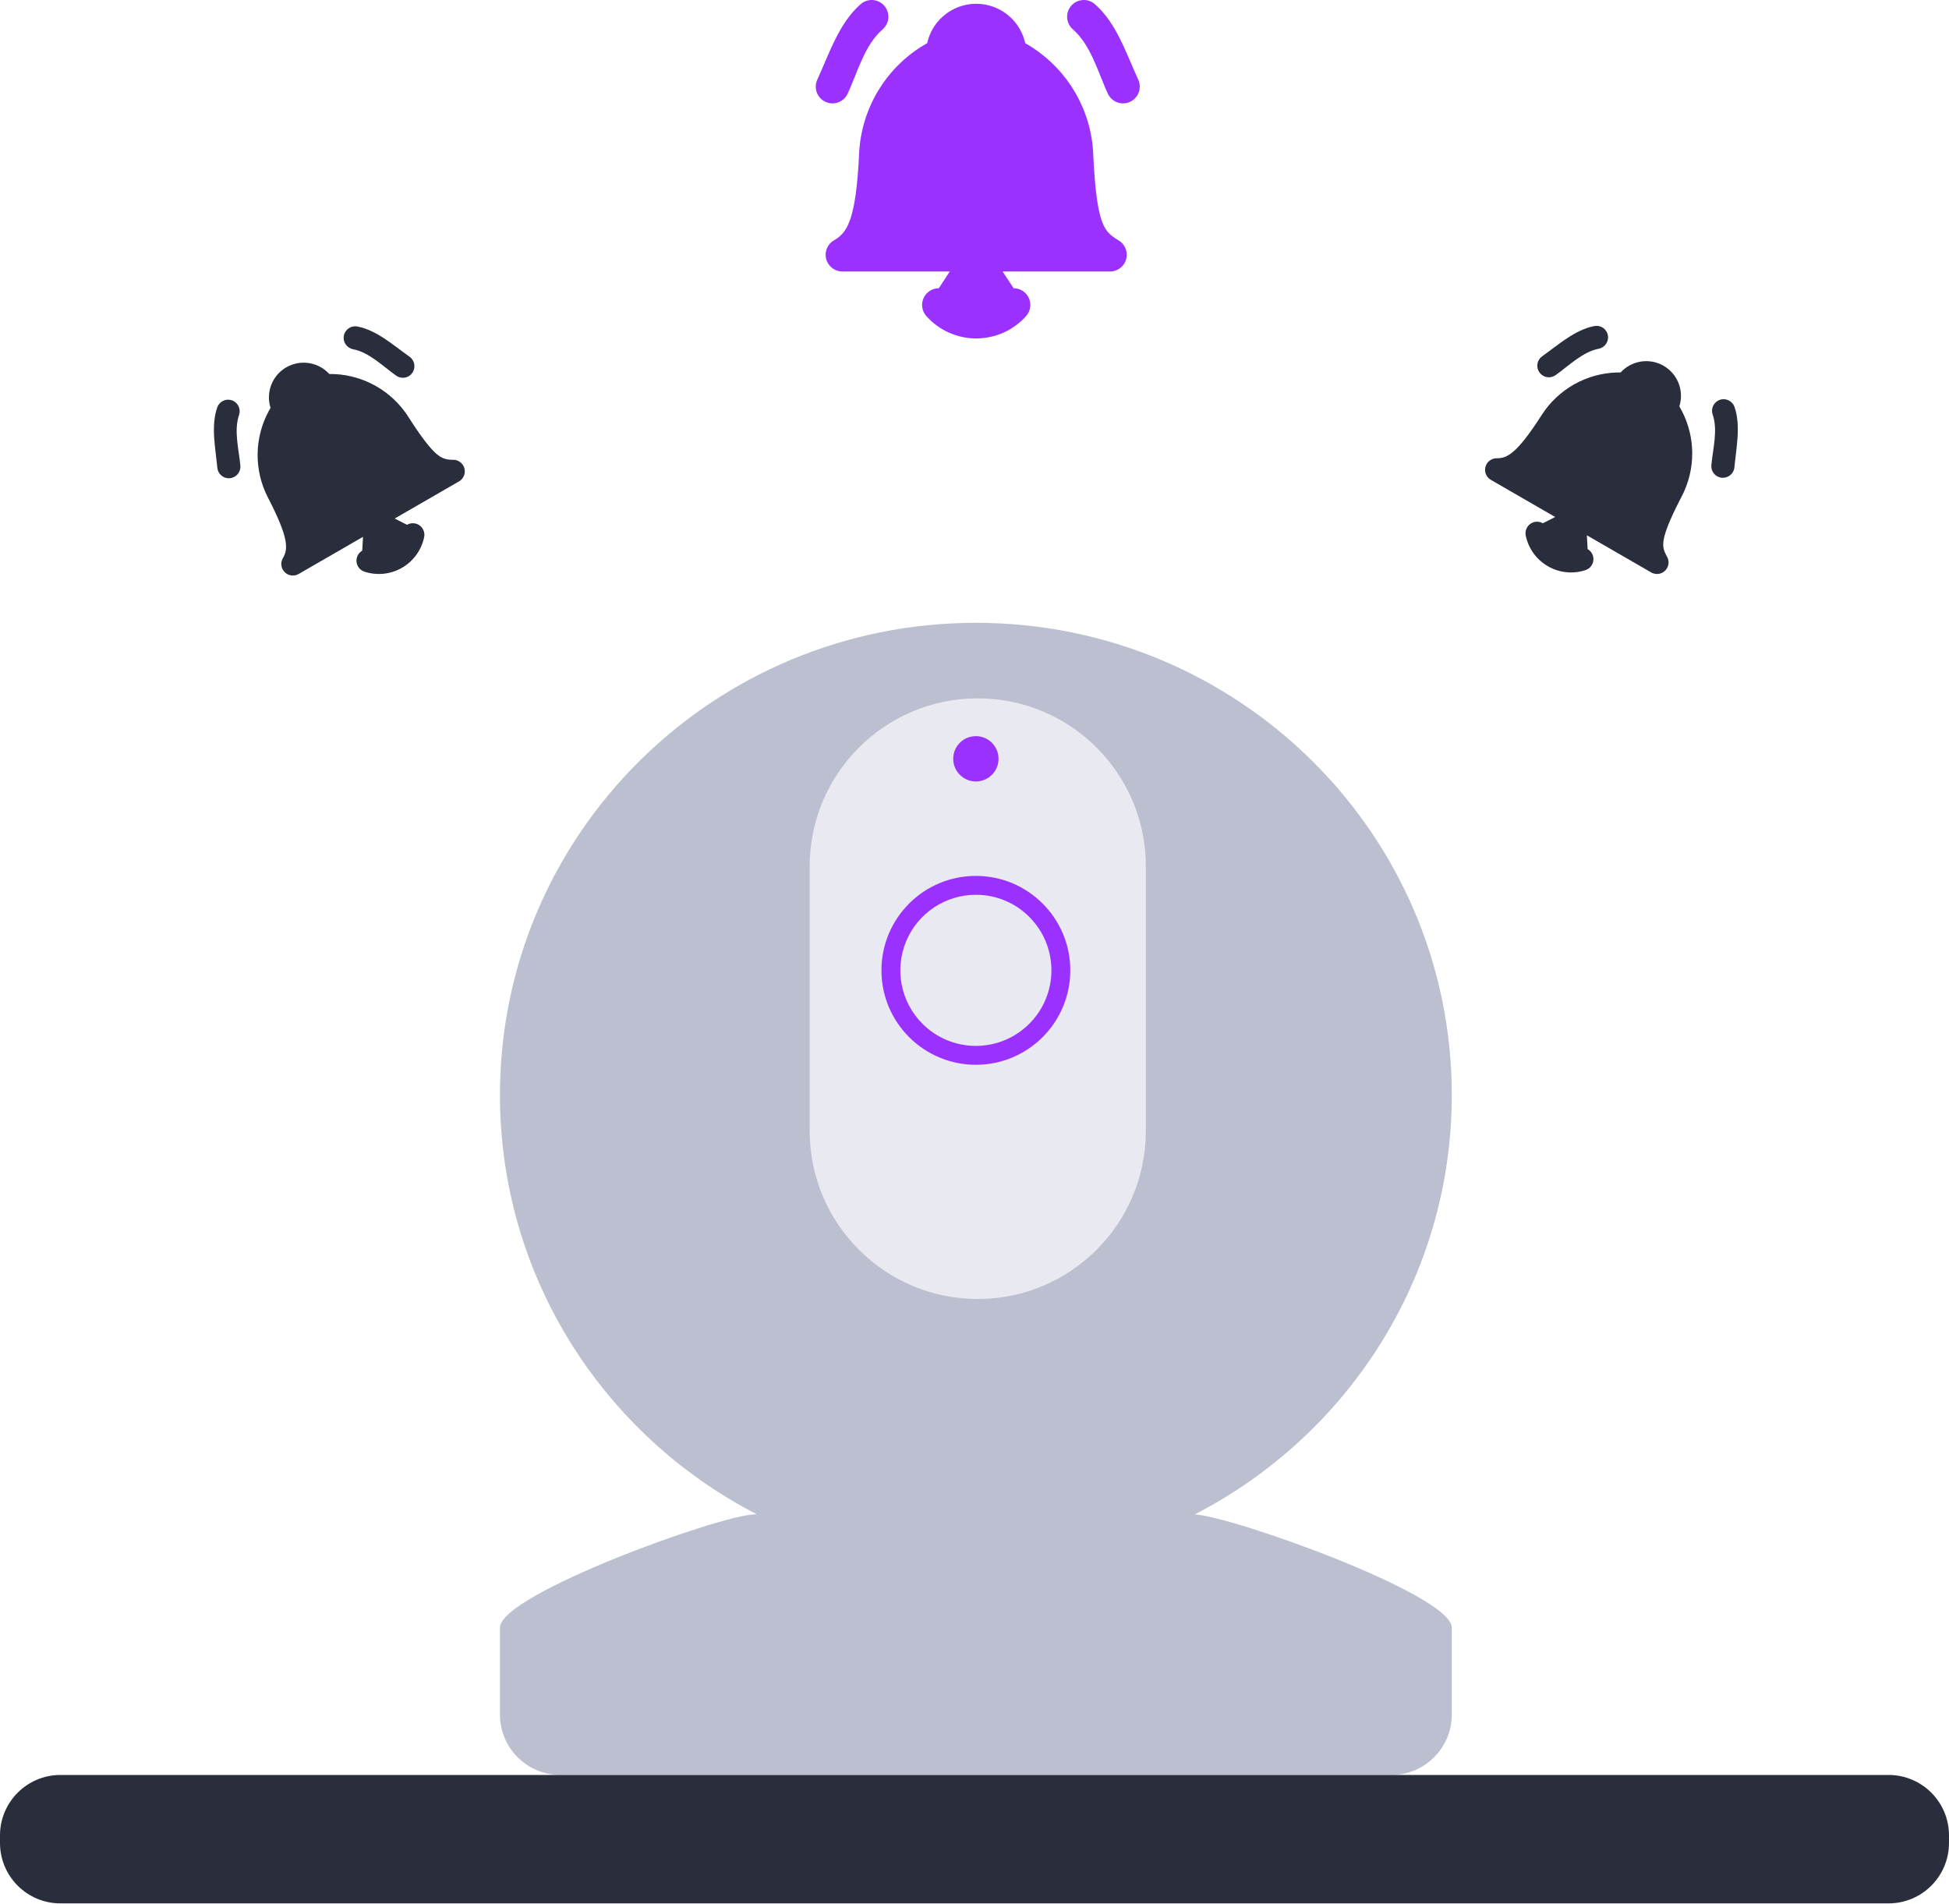
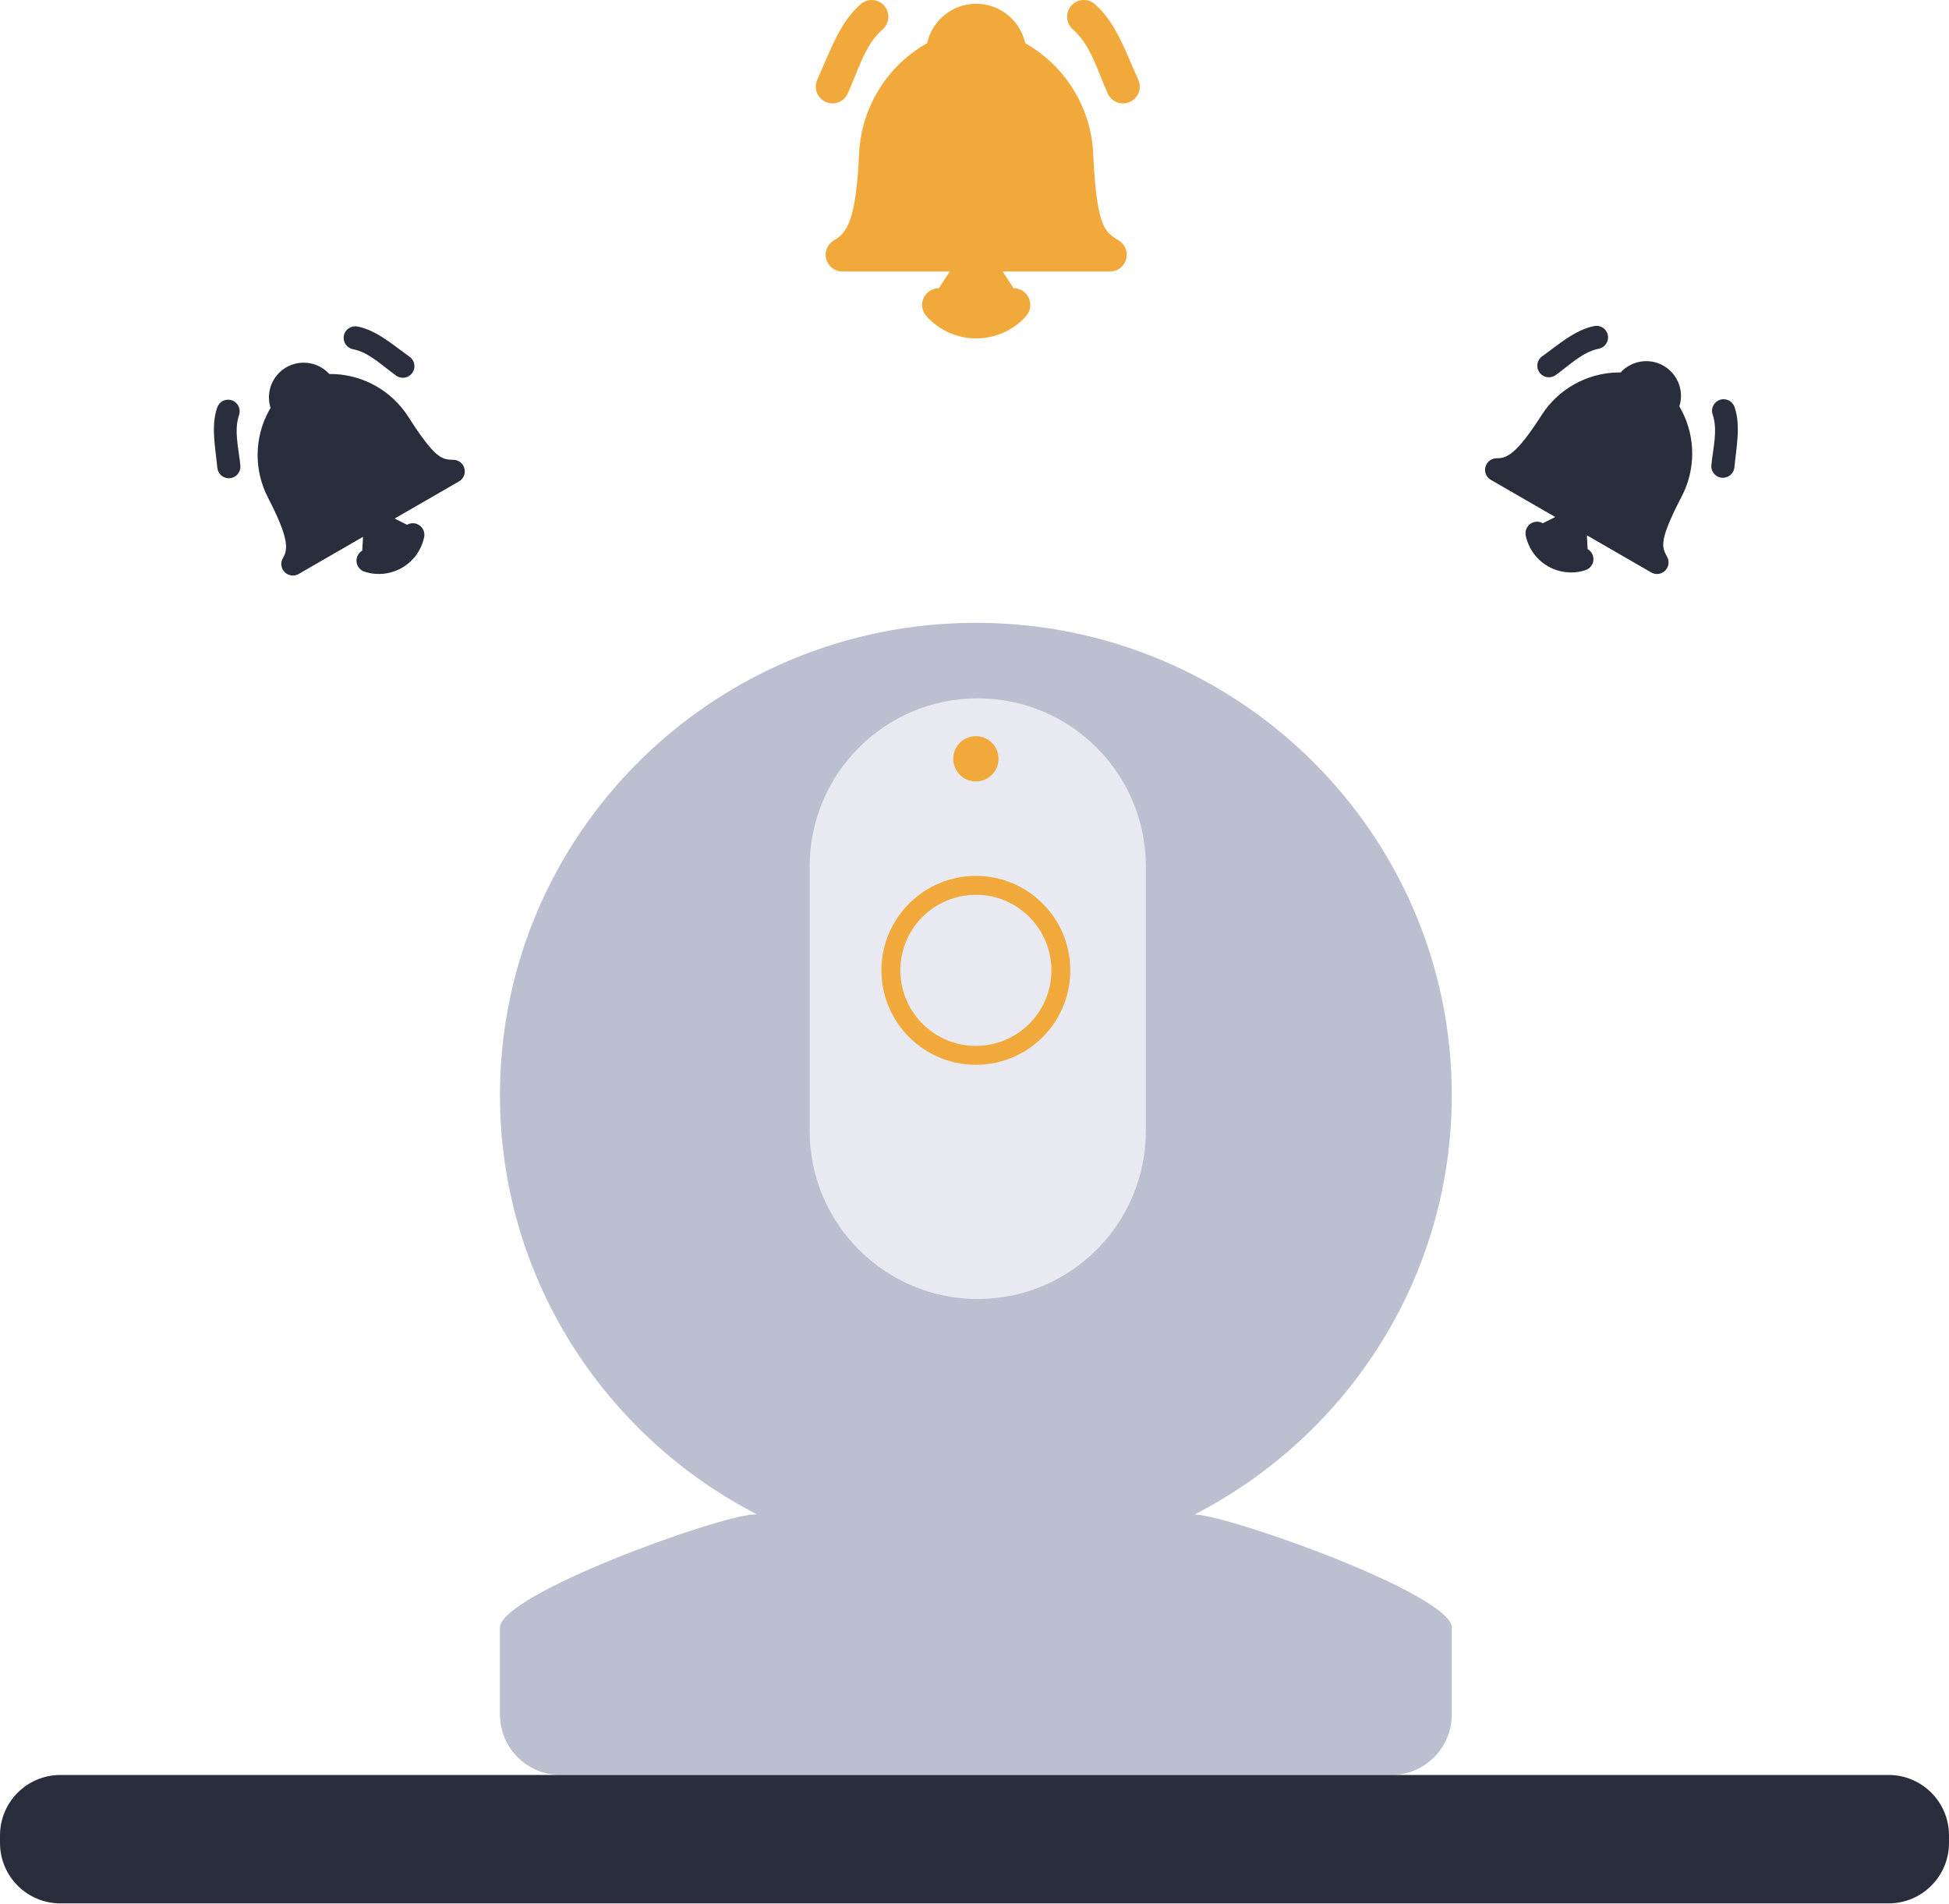
<svg xmlns="http://www.w3.org/2000/svg" width="819.26" height="800" viewBox="0 0 819.26 800">
  <g transform="translate(-702 -112.131)">
    <path d="M-11354.6-8847.746a25.4,25.4,0,0,1-25.4-25.406v-36.518c0-14.029,93.207-47.6,107.234-47.6h.789c-64.178-33.046-108.023-99.577-108.023-176.262,0-109.607,89.564-198.465,200.053-198.465s200.049,88.857,200.049,198.465c0,76.7-43.854,143.234-108.046,176.276,15.67.755,108.046,33.721,108.046,47.589v36.518a25.4,25.4,0,0,1-25.4,25.406Z" transform="translate(12292.154 9705.896)" fill="#BCBFD0" />
    <path d="M70.653,0a70.653,70.653,0,0,1,70.653,70.653v111.14A70.653,70.653,0,1,1,0,181.793V70.653A70.653,70.653,0,0,1,70.653,0Z" transform="translate(1042.346 405.65)" fill="#E9EAF1" />
-     <path d="M39.693,7.939A31.754,31.754,0,0,0,17.239,62.147,31.754,31.754,0,0,0,62.147,17.239a31.546,31.546,0,0,0-22.454-9.3m0-7.939A39.693,39.693,0,1,1,0,39.693,39.693,39.693,0,0,1,39.693,0Z" transform="translate(1072.513 480.273)" fill="#9B31FF" />
-     <path d="M9.526,0A9.526,9.526,0,1,1,0,9.526,9.526,9.526,0,0,1,9.526,0Z" transform="translate(1102.679 421.527)" fill="#9B31FF" />
+     <path d="M39.693,7.939A31.754,31.754,0,0,0,17.239,62.147,31.754,31.754,0,0,0,62.147,17.239a31.546,31.546,0,0,0-22.454-9.3m0-7.939A39.693,39.693,0,1,1,0,39.693,39.693,39.693,0,0,1,39.693,0Z" transform="translate(1072.513 480.273)" fill="#F2A93B" />
+     <path d="M9.526,0A9.526,9.526,0,1,1,0,9.526,9.526,9.526,0,0,1,9.526,0Z" transform="translate(1102.679 421.527)" fill="#F2A93B" />
    <path d="M46.654,98.377A19.411,19.411,0,0,1,32.163,91.9a4.865,4.865,0,0,1,3.084-8.081l.536-.029,3.185-4.867H7.744a4.862,4.862,0,0,1-2.4-9.1c3.749-2.126,6.368-5.8,7.264-25.174A38.913,38.913,0,0,1,31.2,13.255l1.208-.705.047-.212A14.607,14.607,0,0,1,44.916,1.2l.879-.084.856-.017A14.6,14.6,0,0,1,60.638,11.51l.223.833.04.212A38.972,38.972,0,0,1,80.469,42.074l.136,1.391c.861,19.91,2.844,23.115,5.757,25.309l.808.566.792.485a4.866,4.866,0,0,1-1.836,9.066l-.56.029H54.33l3.191,4.867A4.864,4.864,0,0,1,61.146,91.9a19.433,19.433,0,0,1-14.472,6.48ZM84.909,27.219C82.014,20.907,80,13.092,74.757,8.537a4.864,4.864,0,0,1-.488-6.859V1.671a4.864,4.864,0,0,1,6.861-.478c6.289,5.456,9.143,14.393,12.627,21.961a4.869,4.869,0,0,1-2.389,6.452,4.807,4.807,0,0,1-2.027.45,4.874,4.874,0,0,1-4.433-2.834ZM2.835,29.608A4.859,4.859,0,0,1,.446,23.155C3.927,15.587,6.781,6.65,13.074,1.193a4.853,4.853,0,0,1,6.852.479l0,0a4.865,4.865,0,0,1-.485,6.856C14.2,13.092,12.184,20.907,9.287,27.219a4.856,4.856,0,0,1-6.45,2.389Z" transform="translate(1361.444 241.599) rotate(30)" fill="#2A2D3C" />
    <path d="M46.654,98.377A19.411,19.411,0,0,1,32.163,91.9a4.865,4.865,0,0,1,3.084-8.081l.536-.029,3.185-4.867H7.744a4.862,4.862,0,0,1-2.4-9.1c3.749-2.126,6.368-5.8,7.264-25.174A38.913,38.913,0,0,1,31.2,13.255l1.208-.705.047-.212A14.607,14.607,0,0,1,44.916,1.2l.879-.084.856-.017A14.6,14.6,0,0,1,60.638,11.51l.223.833.04.212A38.972,38.972,0,0,1,80.469,42.074l.136,1.391c.861,19.91,2.844,23.115,5.757,25.309l.808.566.792.485a4.866,4.866,0,0,1-1.836,9.066l-.56.029H54.33l3.191,4.867A4.864,4.864,0,0,1,61.146,91.9a19.433,19.433,0,0,1-14.472,6.48ZM84.909,27.219C82.014,20.907,80,13.092,74.757,8.537a4.864,4.864,0,0,1-.488-6.859V1.671a4.864,4.864,0,0,1,6.861-.478c6.289,5.456,9.143,14.393,12.627,21.961a4.869,4.869,0,0,1-2.389,6.452,4.807,4.807,0,0,1-2.027.45,4.874,4.874,0,0,1-4.433-2.834ZM2.835,29.608A4.859,4.859,0,0,1,.446,23.155C3.927,15.587,6.781,6.65,13.074,1.193a4.853,4.853,0,0,1,6.852.479l0,0a4.865,4.865,0,0,1-.485,6.856C14.2,13.092,12.184,20.907,9.287,27.219a4.856,4.856,0,0,1-6.45,2.389Z" transform="translate(781.385 288.896) rotate(-30)" fill="#2A2D3C" />
-     <path d="M-21337.545-17861.76a28.086,28.086,0,0,1-20.955-9.373,7.033,7.033,0,0,1-1.332-7.2,7.032,7.032,0,0,1,5.795-4.482l.773-.043,4.605-7.039h-45.145a7.022,7.022,0,0,1-6.807-5.234,7.034,7.034,0,0,1,3.342-7.914c5.416-3.074,9.2-8.385,10.5-36.4a56.26,56.26,0,0,1,26.869-45.4l1.744-1.02.068-.307a21.118,21.118,0,0,1,18.025-16.1l1.27-.119,1.236-.025a21.116,21.116,0,0,1,20.227,15.053l.32,1.2.059.309a56.354,56.354,0,0,1,28.293,42.68l.2,2.014c1.246,28.787,4.113,33.418,8.322,36.592l1.17.818,1.145.7a7.036,7.036,0,0,1,3.424,7.516,7.027,7.027,0,0,1-6.08,5.59l-.809.043h-45.164l4.617,7.039a7.022,7.022,0,0,1,6.424,4.166,7.03,7.03,0,0,1-1.186,7.559,28.1,28.1,0,0,1-20.924,9.373Zm55.313-102.887c-4.186-9.129-7.105-20.428-14.68-27.014a7.032,7.032,0,0,1-.705-9.92v0a7.029,7.029,0,0,1,9.918-.7c9.1,7.891,13.223,20.811,18.262,31.756a7.043,7.043,0,0,1-3.457,9.328,7.053,7.053,0,0,1-2.93.652,7.047,7.047,0,0,1-6.408-4.1Zm-118.67,3.455a7.04,7.04,0,0,1-3.662-3.949,7.038,7.038,0,0,1,.211-5.383c5.029-10.945,9.156-23.865,18.256-31.756a7.021,7.021,0,0,1,9.908.7l.006,0a7.041,7.041,0,0,1-.7,9.914c-7.584,6.592-10.5,17.891-14.687,27.02a7.052,7.052,0,0,1-6.395,4.1,7.074,7.074,0,0,1-2.93-.643Z" transform="translate(22449.896 18116.135)" fill="#9B31FF" />
+     <path d="M-21337.545-17861.76a28.086,28.086,0,0,1-20.955-9.373,7.033,7.033,0,0,1-1.332-7.2,7.032,7.032,0,0,1,5.795-4.482l.773-.043,4.605-7.039h-45.145a7.022,7.022,0,0,1-6.807-5.234,7.034,7.034,0,0,1,3.342-7.914c5.416-3.074,9.2-8.385,10.5-36.4a56.26,56.26,0,0,1,26.869-45.4l1.744-1.02.068-.307a21.118,21.118,0,0,1,18.025-16.1l1.27-.119,1.236-.025a21.116,21.116,0,0,1,20.227,15.053l.32,1.2.059.309a56.354,56.354,0,0,1,28.293,42.68l.2,2.014c1.246,28.787,4.113,33.418,8.322,36.592l1.17.818,1.145.7a7.036,7.036,0,0,1,3.424,7.516,7.027,7.027,0,0,1-6.08,5.59l-.809.043h-45.164l4.617,7.039a7.022,7.022,0,0,1,6.424,4.166,7.03,7.03,0,0,1-1.186,7.559,28.1,28.1,0,0,1-20.924,9.373Zm55.313-102.887c-4.186-9.129-7.105-20.428-14.68-27.014a7.032,7.032,0,0,1-.705-9.92v0a7.029,7.029,0,0,1,9.918-.7c9.1,7.891,13.223,20.811,18.262,31.756a7.043,7.043,0,0,1-3.457,9.328,7.053,7.053,0,0,1-2.93.652,7.047,7.047,0,0,1-6.408-4.1Zm-118.67,3.455a7.04,7.04,0,0,1-3.662-3.949,7.038,7.038,0,0,1,.211-5.383c5.029-10.945,9.156-23.865,18.256-31.756a7.021,7.021,0,0,1,9.908.7l.006,0a7.041,7.041,0,0,1-.7,9.914c-7.584,6.592-10.5,17.891-14.687,27.02a7.052,7.052,0,0,1-6.395,4.1,7.074,7.074,0,0,1-2.93-.643Z" transform="translate(22449.896 18116.135)" fill="#F2A93B" />
    <path d="M25.4,0H793.857a25.4,25.4,0,0,1,25.4,25.4v3.175a25.4,25.4,0,0,1-25.4,25.4H25.4A25.4,25.4,0,0,1,0,28.579V25.4A25.4,25.4,0,0,1,25.4,0Z" transform="translate(702 858.149)" fill="#2A2D3C" />
  </g>
</svg>
